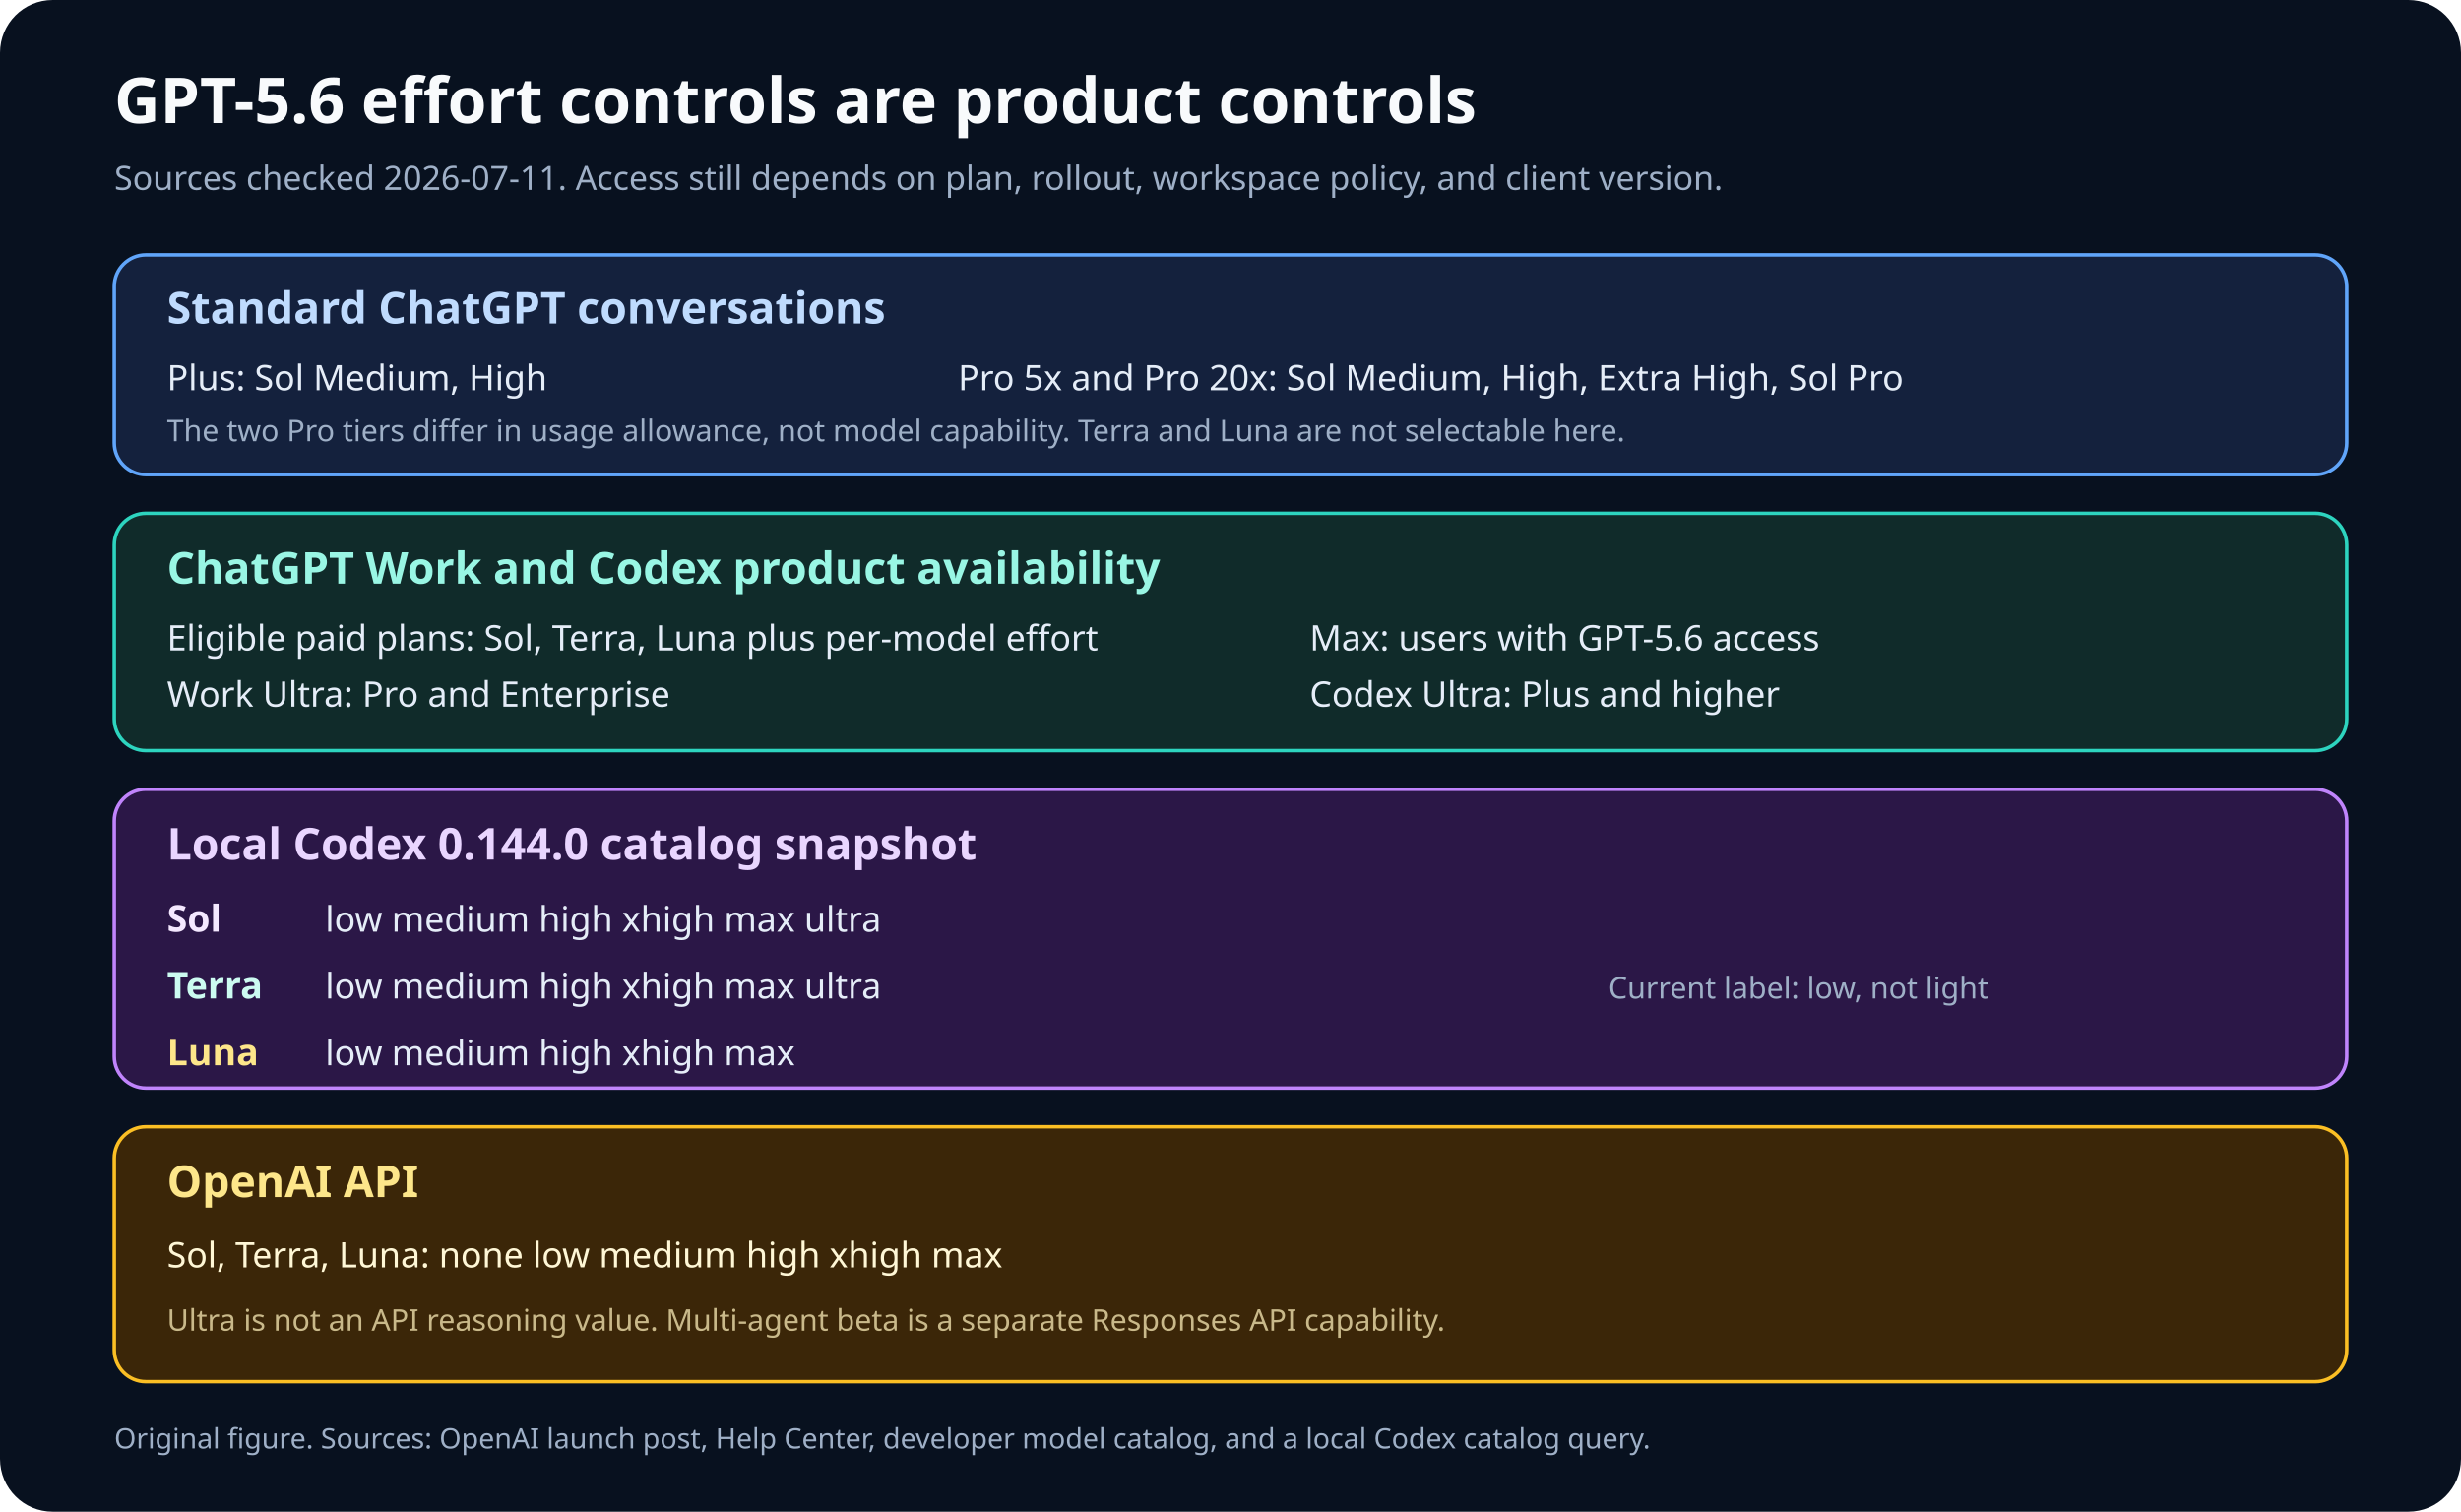
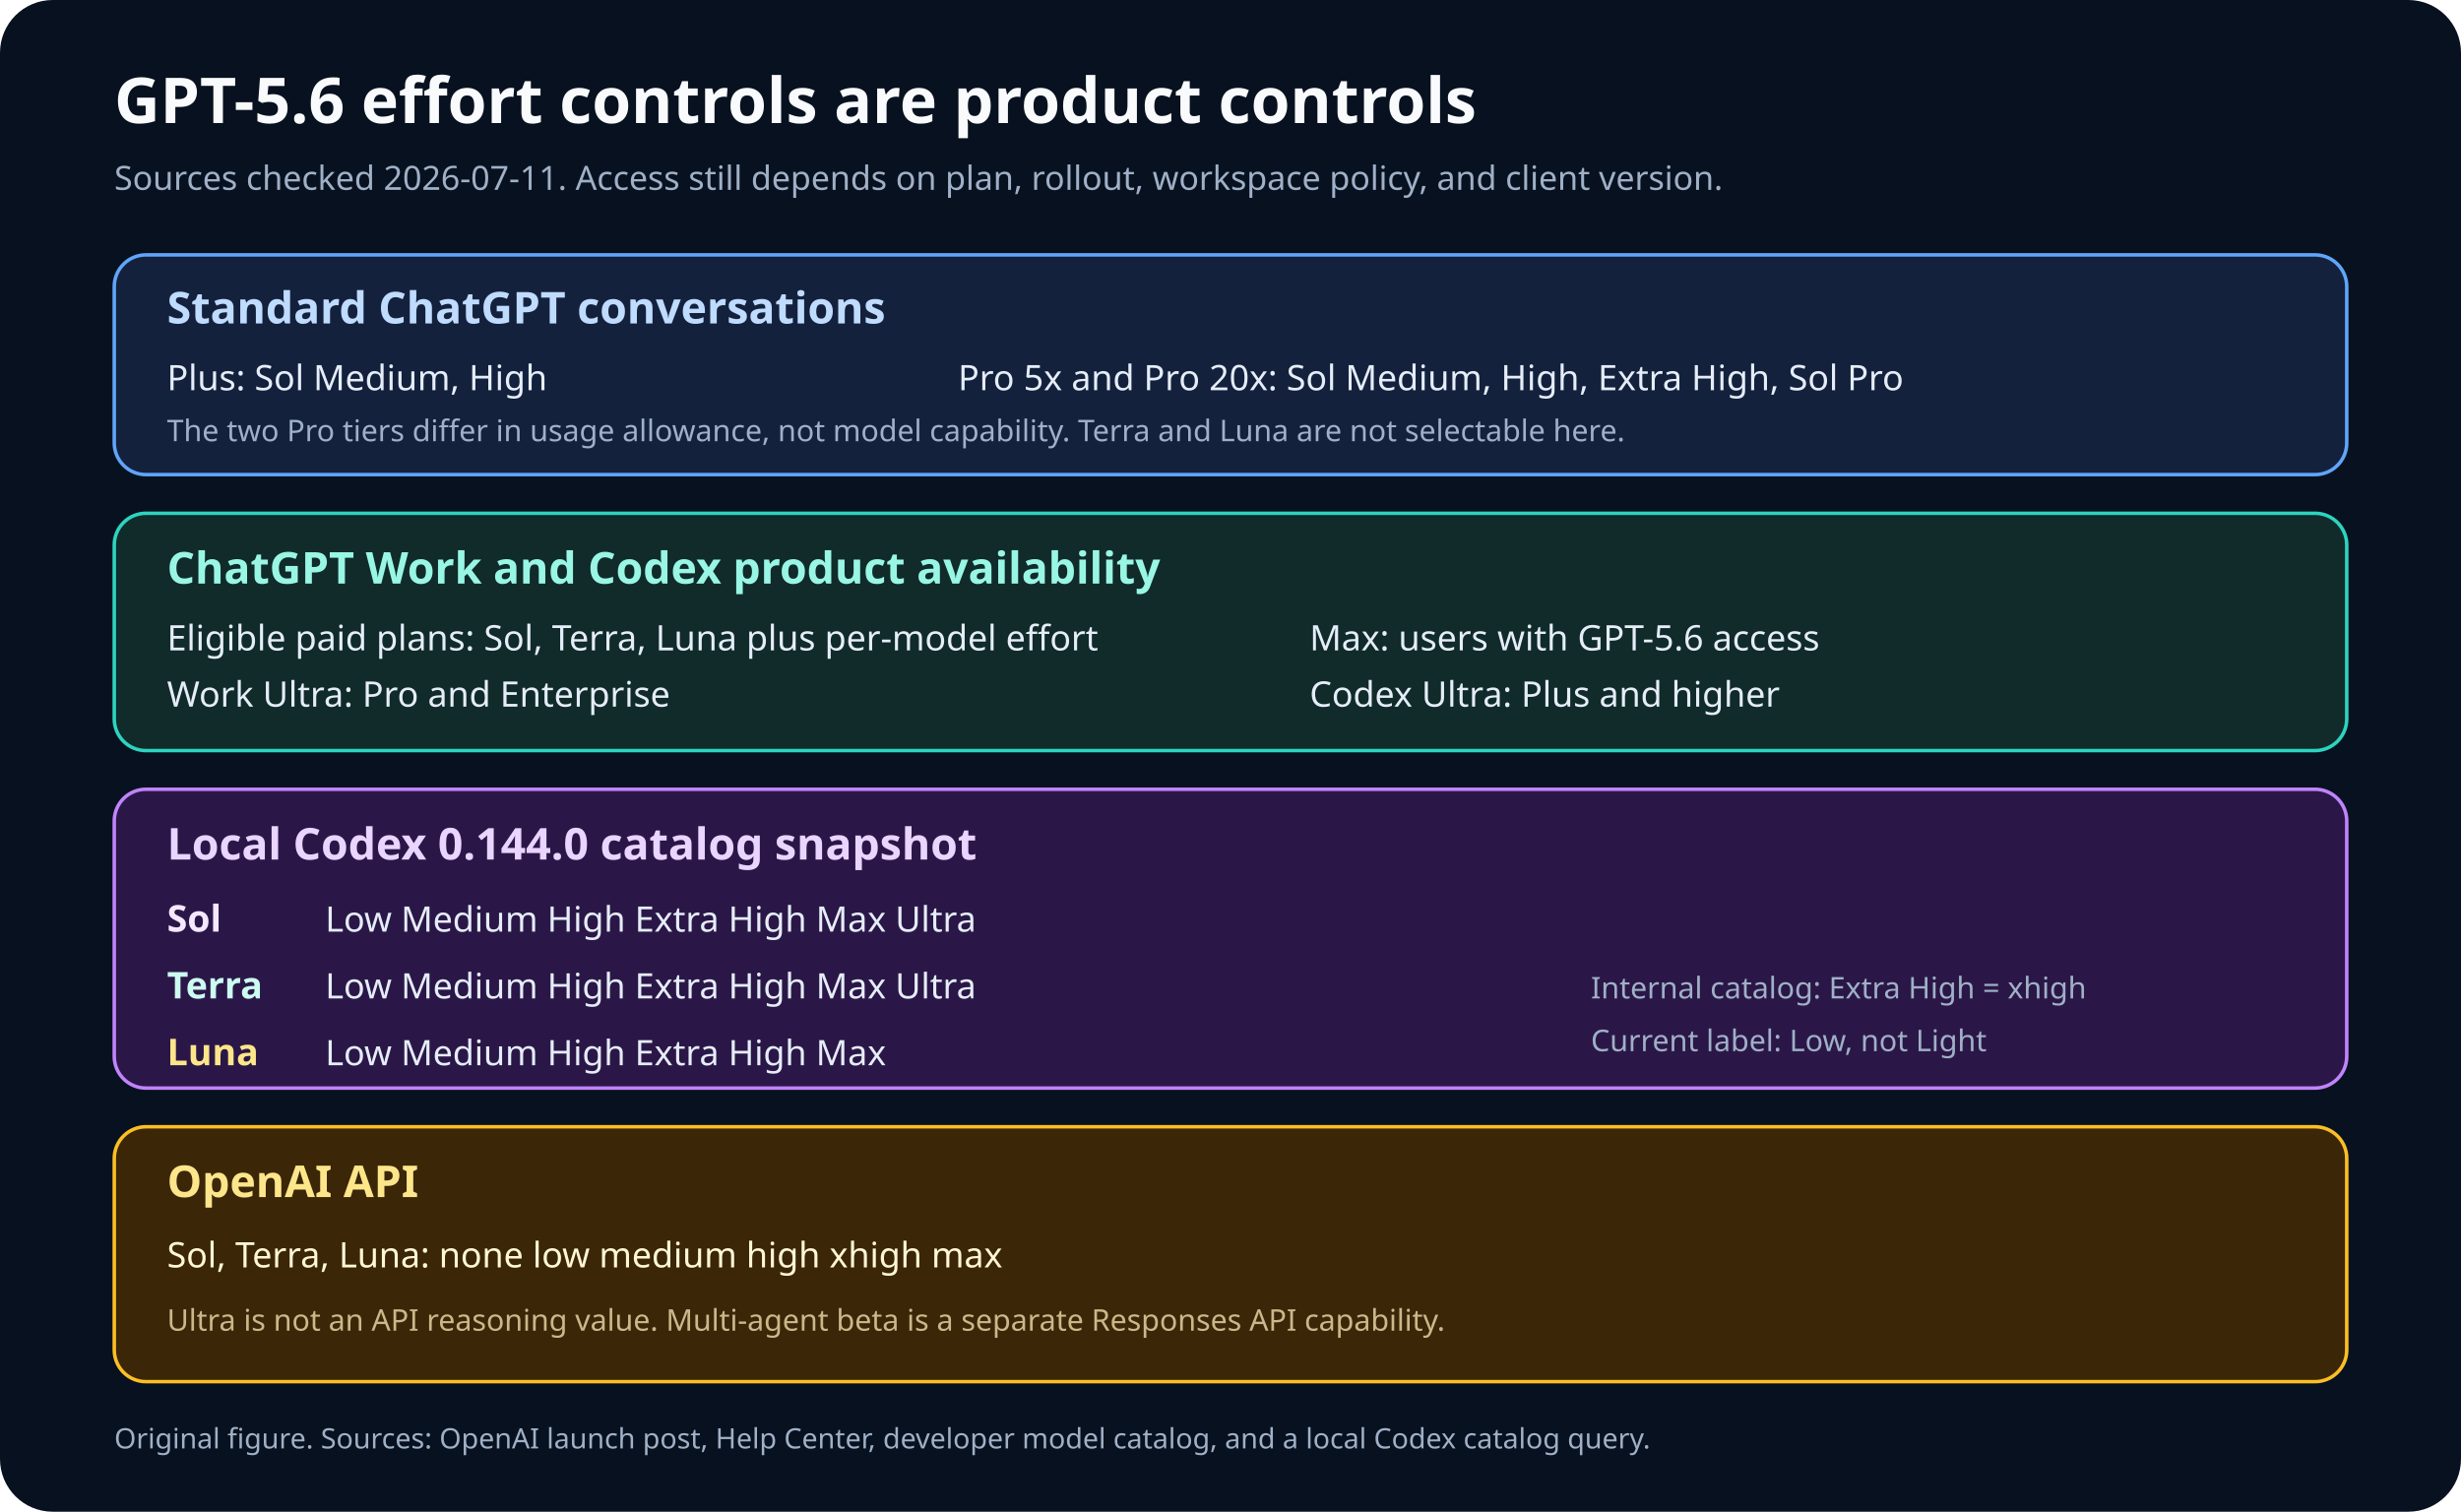
<svg xmlns="http://www.w3.org/2000/svg" width="1400" height="860" viewBox="0 0 1400 860" role="img" aria-labelledby="title desc">
  <rect width="1400" height="860" rx="30" fill="#08111f" />
  <text x="65" y="70" fill="#f8fafc" font-family="Segoe UI, sans-serif" font-size="36" font-weight="700">GPT-5.6 effort controls are product controls</text>
  <text x="65" y="108" fill="#9fb0c7" font-family="Segoe UI, sans-serif" font-size="19">Sources checked 2026-07-11. Access still depends on plan, rollout, workspace policy, and client version.</text>
  <g font-family="Segoe UI, sans-serif">
    <rect x="65" y="145" width="1270" height="125" rx="18" fill="#14213d" stroke="#60a5fa" stroke-width="2" />
    <text x="95" y="184" fill="#bfdbfe" font-size="25" font-weight="700">Standard ChatGPT conversations</text>
    <text x="95" y="222" fill="#e5edf8" font-size="20">Plus: Sol Medium, High</text>
    <text x="545" y="222" fill="#e5edf8" font-size="20">Pro 5x and Pro 20x: Sol Medium, High, Extra High, Sol Pro</text>
    <text x="95" y="251" fill="#9fb0c7" font-size="17">The two Pro tiers differ in usage allowance, not model capability. Terra and Luna are not selectable here.</text>
    <rect x="65" y="292" width="1270" height="135" rx="18" fill="#102b2a" stroke="#2dd4bf" stroke-width="2" />
    <text x="95" y="332" fill="#99f6e4" font-size="25" font-weight="700">ChatGPT Work and Codex product availability</text>
    <text x="95" y="370" fill="#e5edf8" font-size="20">Eligible paid plans: Sol, Terra, Luna plus per-model effort</text>
    <text x="745" y="370" fill="#e5edf8" font-size="20">Max: users with GPT-5.6 access</text>
    <text x="95" y="402" fill="#e5edf8" font-size="20">Work Ultra: Pro and Enterprise</text>
    <text x="745" y="402" fill="#e5edf8" font-size="20">Codex Ultra: Plus and higher</text>
    <rect x="65" y="449" width="1270" height="170" rx="18" fill="#2b1747" stroke="#c084fc" stroke-width="2" />
    <text x="95" y="489" fill="#e9d5ff" font-size="25" font-weight="700">Local Codex 0.144.0 catalog snapshot</text>
    <text x="95" y="530" fill="#f4e8ff" font-size="21" font-weight="700">Sol</text>
-     <text x="185" y="530" fill="#e5edf8" font-size="20">low   medium   high   xhigh   max   ultra</text>
+     <text x="185" y="530" fill="#e5edf8" font-size="20">Low   Medium   High   Extra High   Max   Ultra</text>
    <text x="95" y="568" fill="#ccfbf1" font-size="21" font-weight="700">Terra</text>
-     <text x="185" y="568" fill="#e5edf8" font-size="20">low   medium   high   xhigh   max   ultra</text>
+     <text x="185" y="568" fill="#e5edf8" font-size="20">Low   Medium   High   Extra High   Max   Ultra</text>
    <text x="95" y="606" fill="#fde68a" font-size="21" font-weight="700">Luna</text>
-     <text x="185" y="606" fill="#e5edf8" font-size="20">low   medium   high   xhigh   max</text>
-     <text x="915" y="568" fill="#9fb0c7" font-size="17">Current label: low, not light</text>
+     <text x="185" y="606" fill="#e5edf8" font-size="20">Low   Medium   High   Extra High   Max</text>
+     <text x="905" y="568" fill="#9fb0c7" font-size="17">Internal catalog: Extra High = xhigh</text>
+     <text x="905" y="598" fill="#9fb0c7" font-size="17">Current label: Low, not Light</text>
    <rect x="65" y="641" width="1270" height="145" rx="18" fill="#3b2608" stroke="#fbbf24" stroke-width="2" />
    <text x="95" y="681" fill="#fde68a" font-size="25" font-weight="700">OpenAI API</text>
    <text x="95" y="721" fill="#fff7d6" font-size="20">Sol, Terra, Luna: none   low   medium   high   xhigh   max</text>
    <text x="95" y="757" fill="#c9b98a" font-size="17">Ultra is not an API reasoning value. Multi-agent beta is a separate Responses API capability.</text>
  </g>
  <text x="65" y="824" fill="#9fb0c7" font-family="Segoe UI, sans-serif" font-size="16">Original figure. Sources: OpenAI launch post, Help Center, developer model catalog, and a local Codex catalog query.</text>
</svg>
